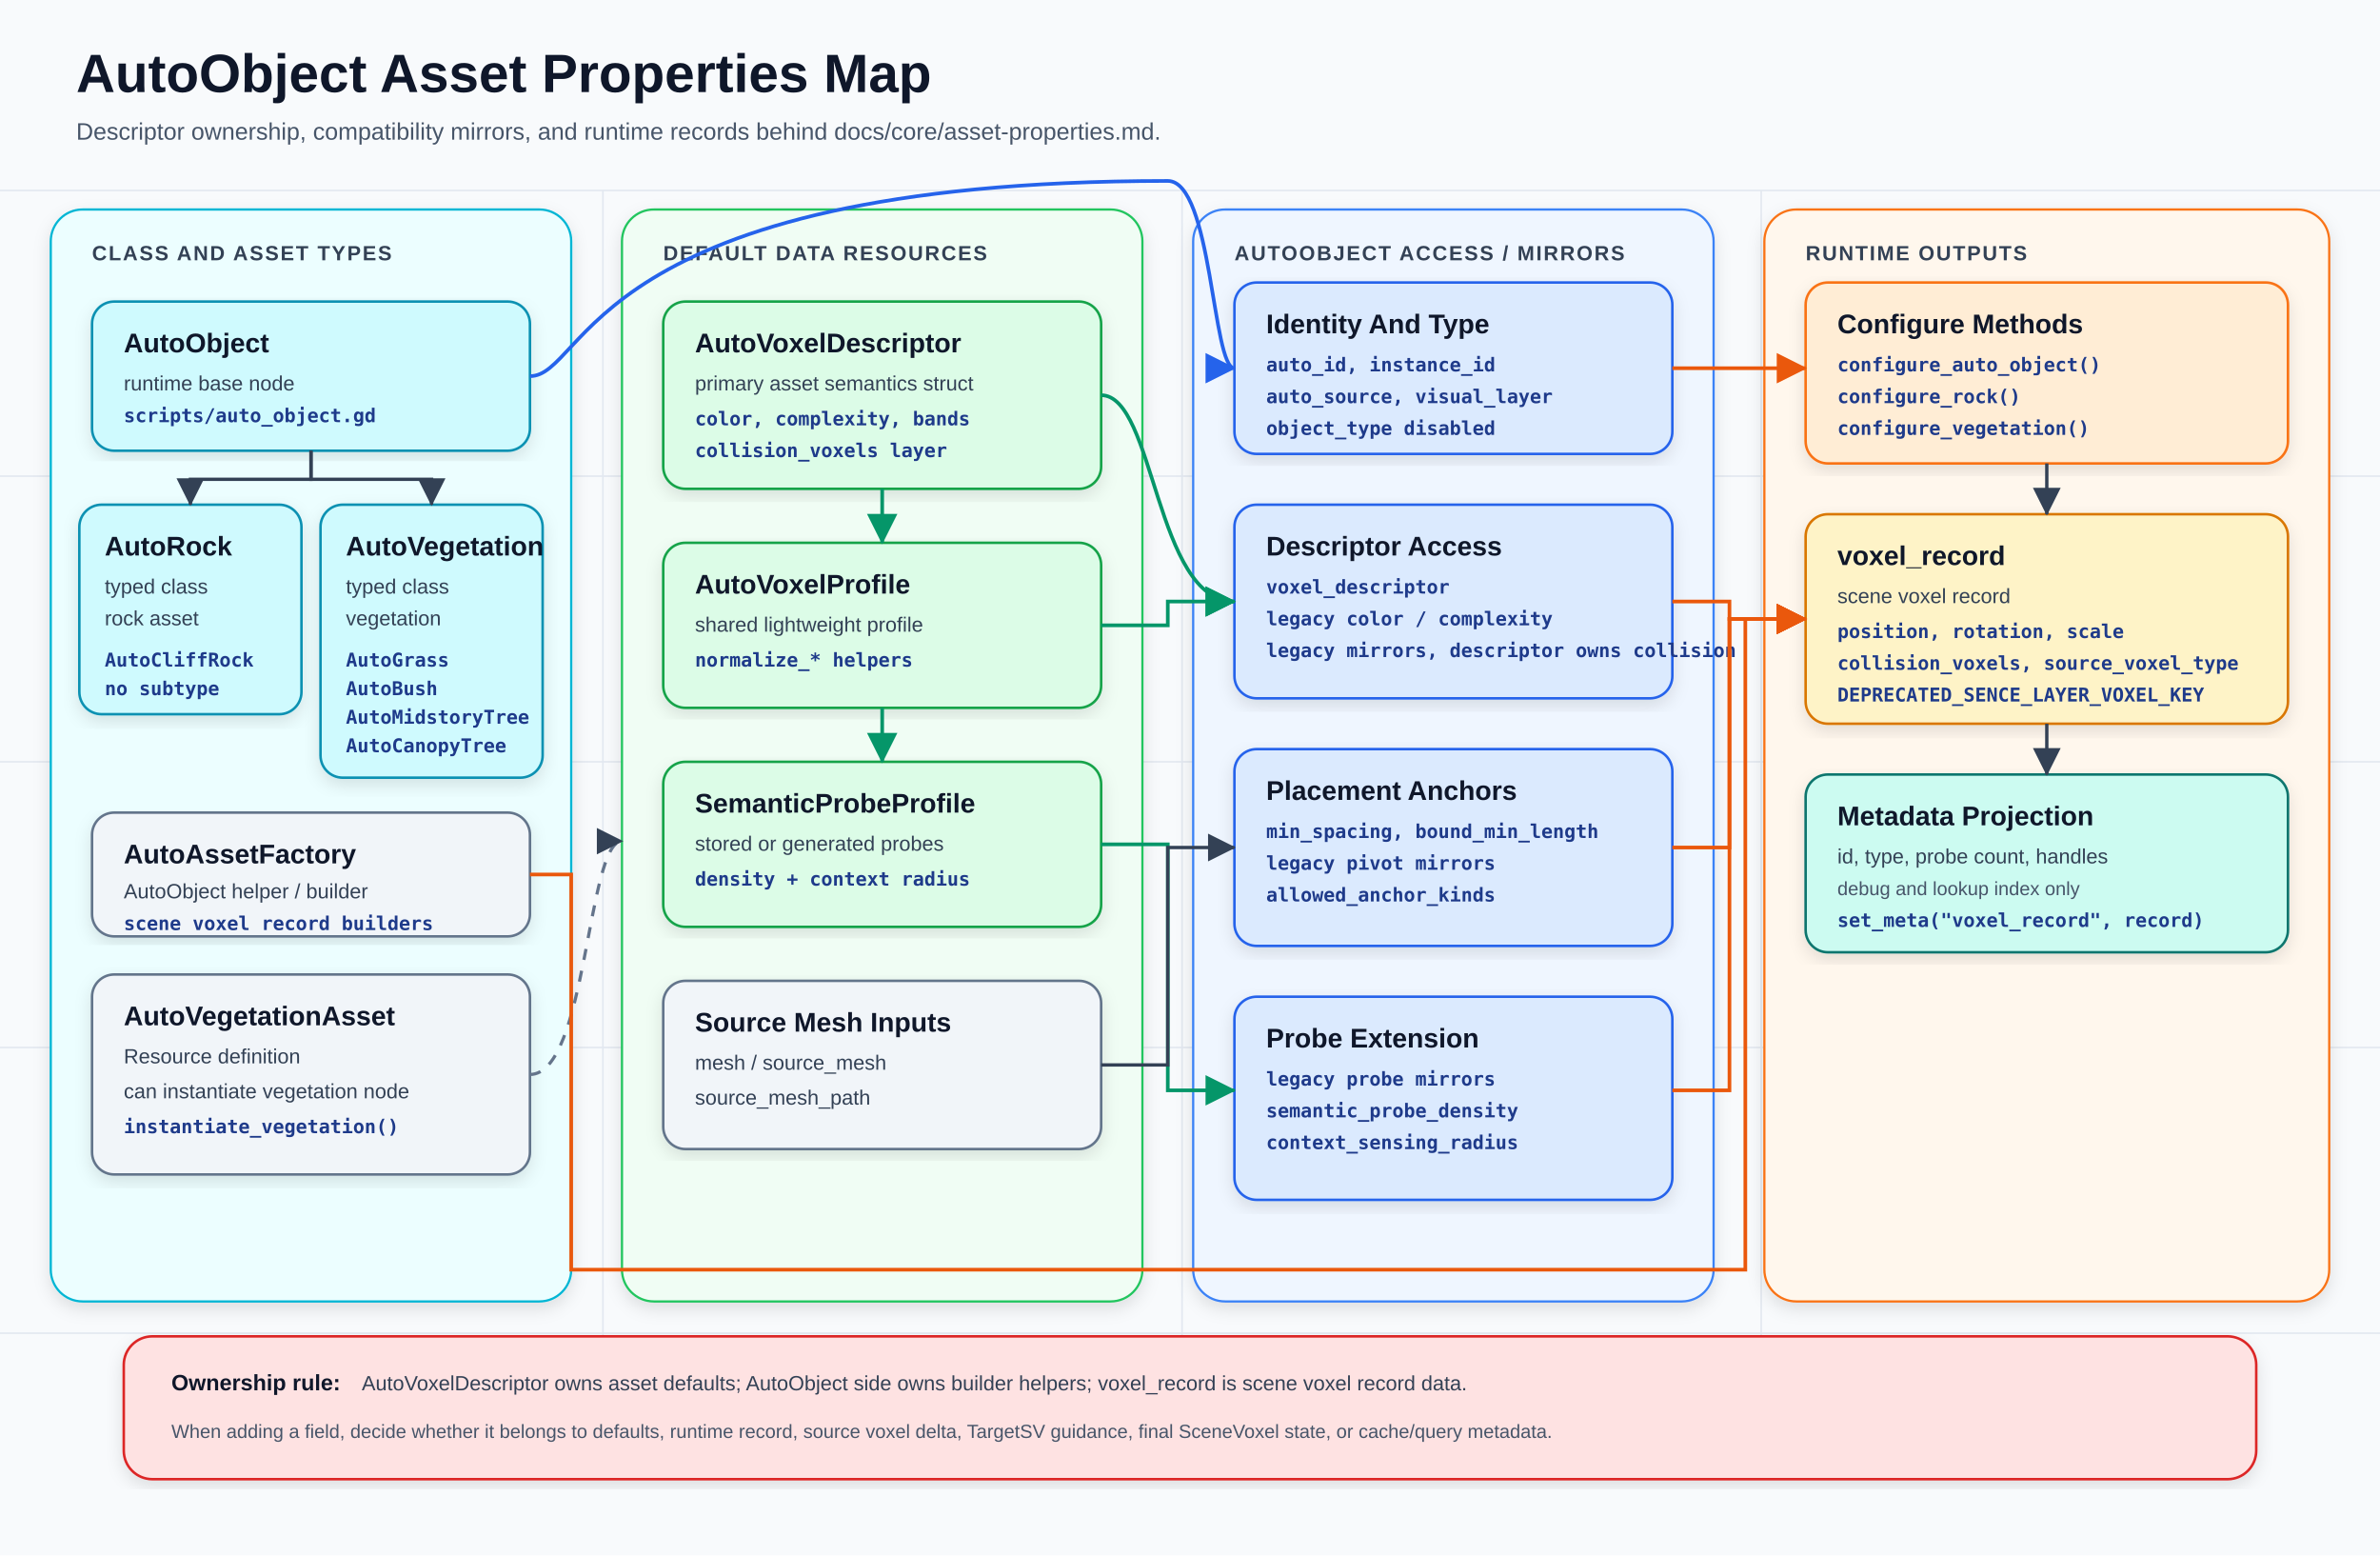
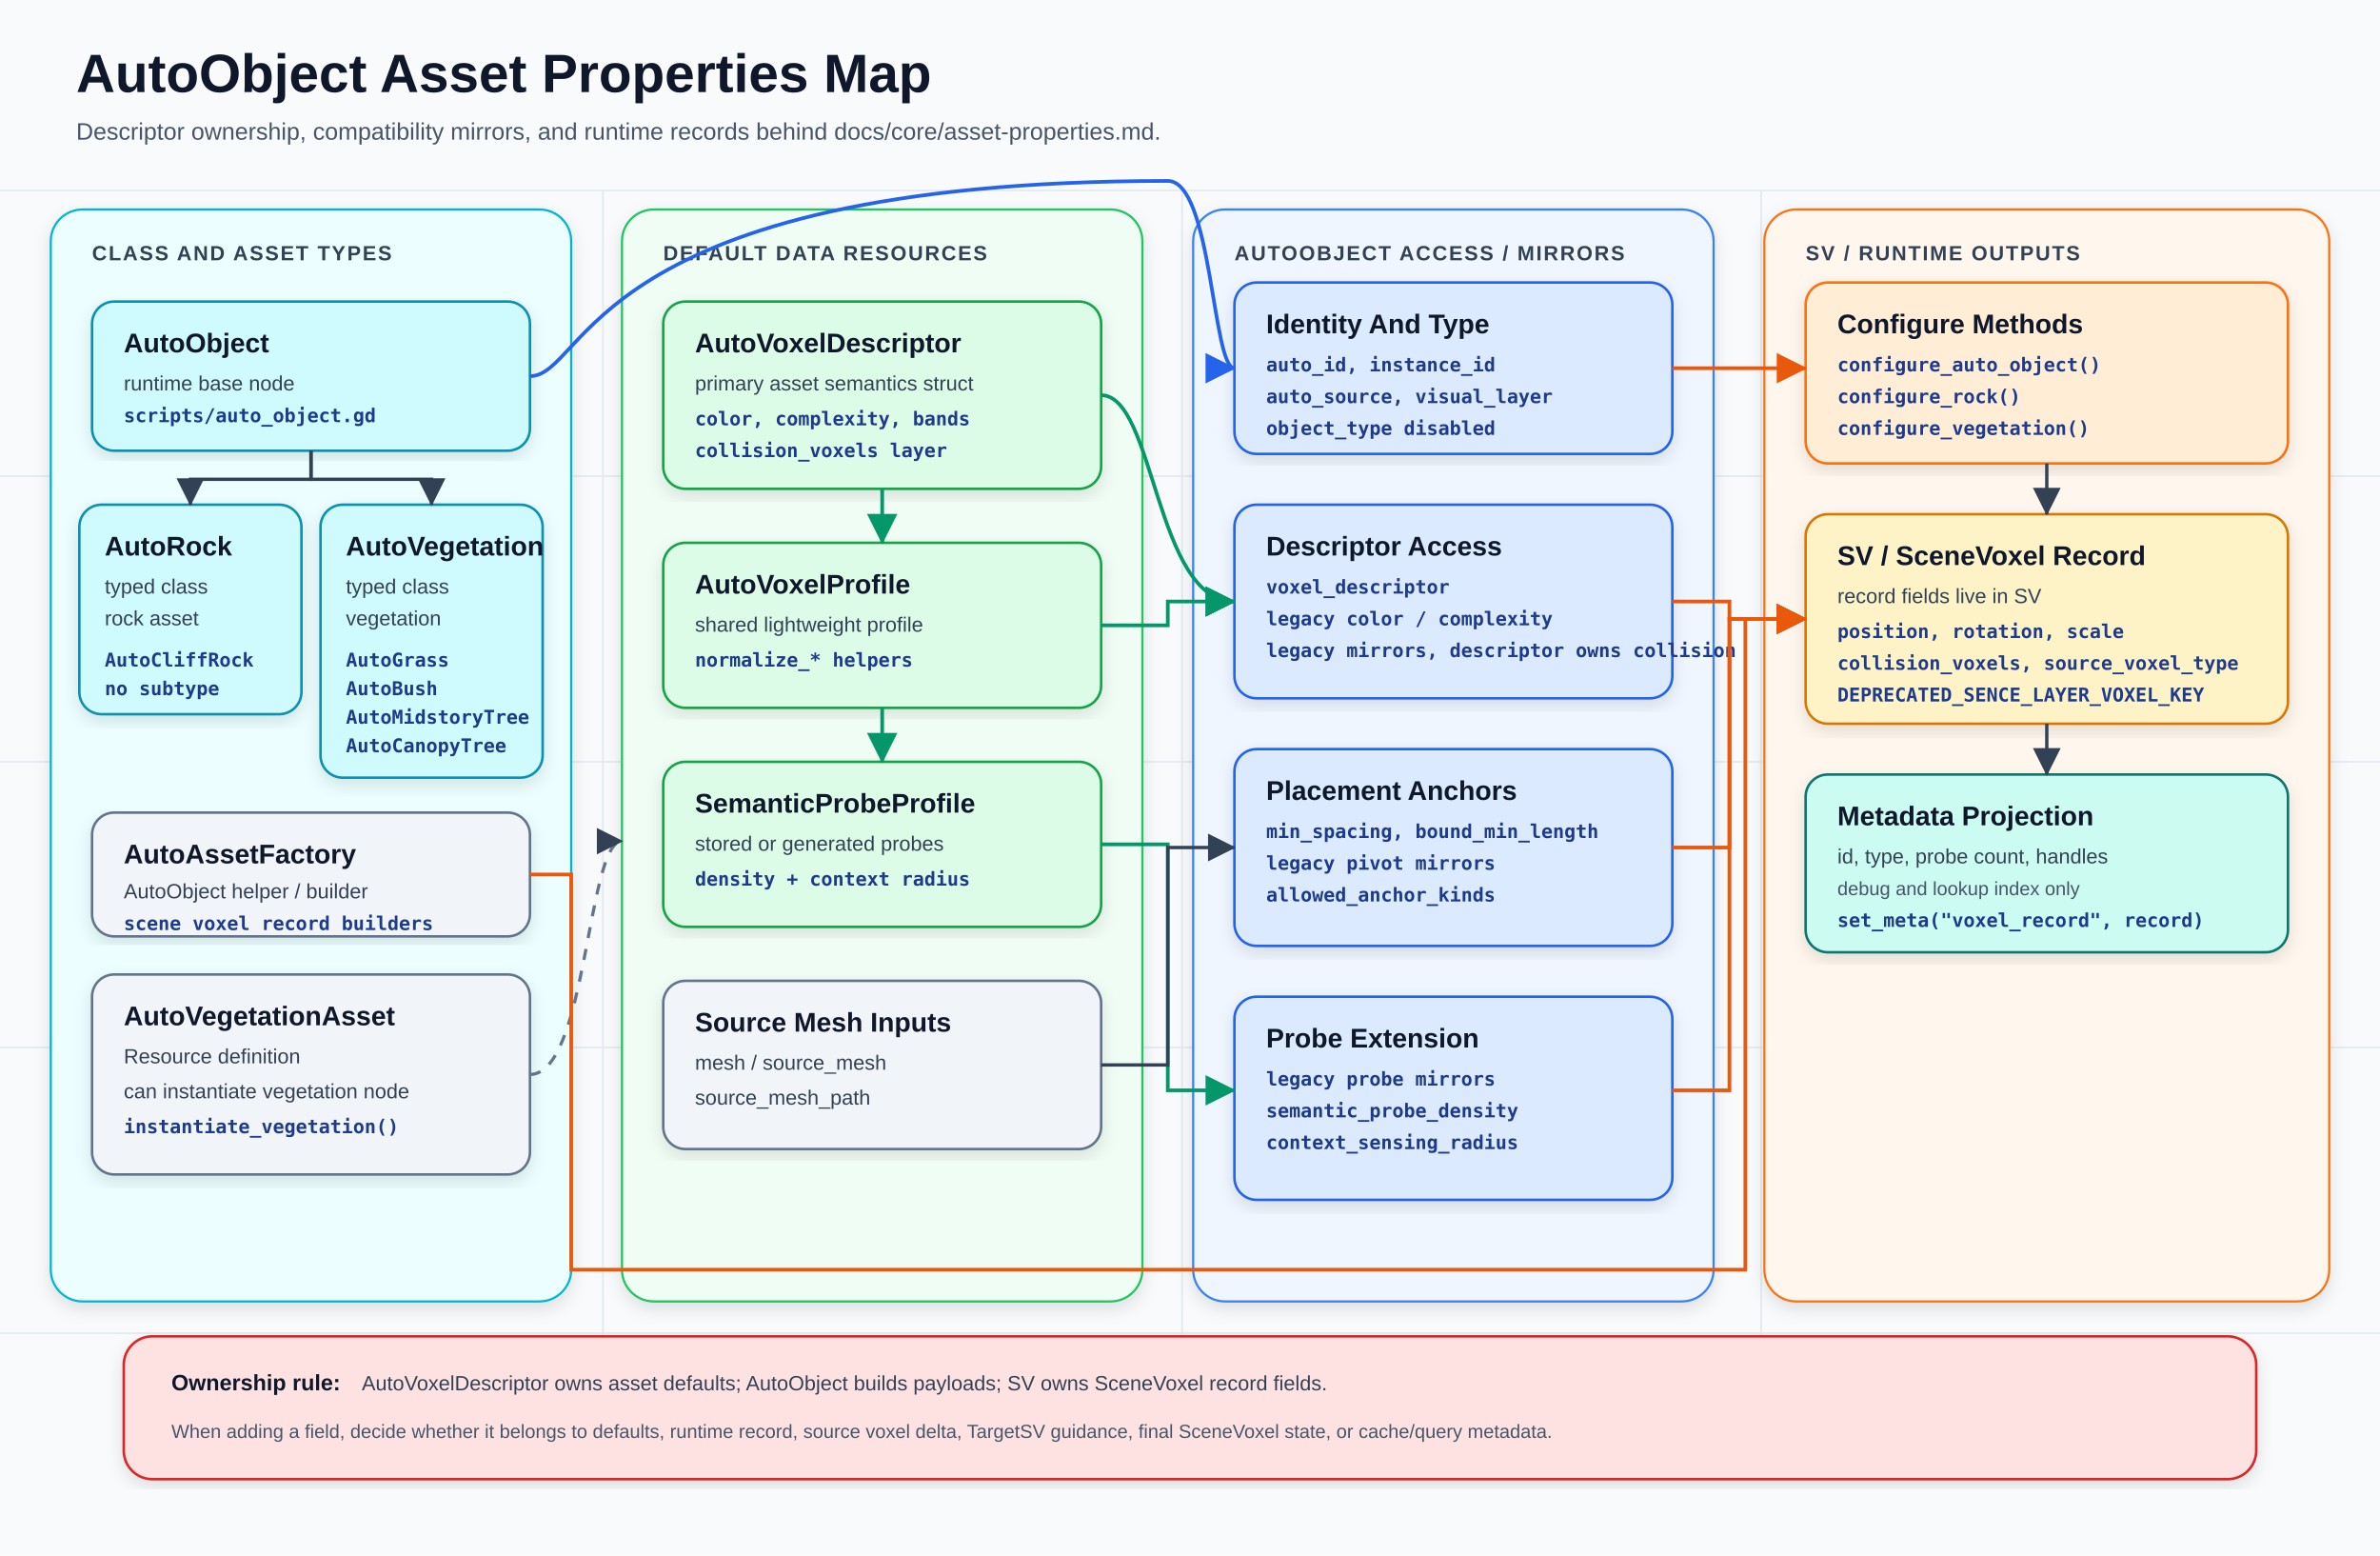
<svg xmlns="http://www.w3.org/2000/svg" width="1500" height="980" viewBox="0 0 1500 980" role="img" aria-labelledby="title desc">
  <defs>
    <marker id="arrow" viewBox="0 0 12 12" refX="10.5" refY="6" markerWidth="10" markerHeight="10" orient="auto">
      <path d="M1,1 L11,6 L1,11 Z" fill="#334155" />
    </marker>
    <marker id="arrow-blue" viewBox="0 0 12 12" refX="10.5" refY="6" markerWidth="10" markerHeight="10" orient="auto">
      <path d="M1,1 L11,6 L1,11 Z" fill="#2563eb" />
    </marker>
    <marker id="arrow-green" viewBox="0 0 12 12" refX="10.5" refY="6" markerWidth="10" markerHeight="10" orient="auto">
      <path d="M1,1 L11,6 L1,11 Z" fill="#059669" />
    </marker>
    <marker id="arrow-orange" viewBox="0 0 12 12" refX="10.5" refY="6" markerWidth="10" markerHeight="10" orient="auto">
      <path d="M1,1 L11,6 L1,11 Z" fill="#ea580c" />
    </marker>
    <filter id="shadow" x="-7%" y="-7%" width="114%" height="114%">
      <feDropShadow dx="0" dy="4" stdDeviation="5" flood-color="#0f172a" flood-opacity="0.11" />
    </filter>
    <style>
      .bg { fill: #f8fafc; }
      .grid { stroke: #e2e8f0; stroke-width: 1; }
      .title { fill: #0f172a; font: 700 34px "Segoe UI", Arial, sans-serif; }
      .subtitle { fill: #475569; font: 15px "Segoe UI", Arial, sans-serif; }
      .lane-title { fill: #334155; font: 700 13px "Segoe UI", Arial, sans-serif; letter-spacing: .08em; }
      .node-title { fill: #0f172a; font: 700 17px "Segoe UI", Arial, sans-serif; }
      .label { fill: #334155; font: 13px "Segoe UI", Arial, sans-serif; }
      .tiny { fill: #475569; font: 12px "Segoe UI", Arial, sans-serif; }
      .mono { fill: #1e3a8a; font: 700 12px Consolas, "Cascadia Mono", monospace; }
      .rule { fill: #0f172a; font: 700 14px "Segoe UI", Arial, sans-serif; }
      .lane { stroke-width: 1.4; filter: url(#shadow); }
      .lane-type { fill: #ecfeff; stroke: #06b6d4; }
      .lane-resource { fill: #f0fdf4; stroke: #22c55e; }
      .lane-field { fill: #eff6ff; stroke: #3b82f6; }
      .lane-runtime { fill: #fff7ed; stroke: #f97316; }
      .node { stroke-width: 1.6; filter: url(#shadow); }
      .type { fill: #cffafe; stroke: #0891b2; }
      .resource { fill: #dcfce7; stroke: #16a34a; }
      .field { fill: #dbeafe; stroke: #2563eb; }
      .runtime { fill: #ffedd5; stroke: #f97316; }
      .record { fill: #fef3c7; stroke: #d97706; }
      .meta { fill: #ccfbf1; stroke: #0f766e; }
      .support { fill: #f1f5f9; stroke: #64748b; }
      .warn { fill: #fee2e2; stroke: #dc2626; }
      .edge { stroke: #334155; stroke-width: 2.1; fill: none; marker-end: url(#arrow); }
      .edge-blue { stroke: #2563eb; stroke-width: 2.3; fill: none; marker-end: url(#arrow-blue); }
      .edge-green { stroke: #059669; stroke-width: 2.3; fill: none; marker-end: url(#arrow-green); }
      .edge-orange { stroke: #ea580c; stroke-width: 2.3; fill: none; marker-end: url(#arrow-orange); }
      .edge-soft { stroke: #64748b; stroke-width: 2; fill: none; marker-end: url(#arrow); stroke-dasharray: 7 7; }
    </style>
  </defs>
  <rect class="bg" width="1500" height="980" />
  <path class="grid" d="M0 120H1500M0 300H1500M0 480H1500M0 660H1500M0 840H1500" />
  <path class="grid" d="M380 120V930M745 120V930M1110 120V930" />
  <text class="title" x="48" y="58">AutoObject Asset Properties Map</text>
  <text class="subtitle" x="48" y="88">Descriptor ownership, compatibility mirrors, and runtime records behind docs/core/asset-properties.md.</text>
  <rect class="lane lane-type" x="32" y="132" width="328" height="688" rx="20" ry="20" />
  <rect class="lane lane-resource" x="392" y="132" width="328" height="688" rx="20" ry="20" />
  <rect class="lane lane-field" x="752" y="132" width="328" height="688" rx="20" ry="20" />
  <rect class="lane lane-runtime" x="1112" y="132" width="356" height="688" rx="20" ry="20" />
  <text class="lane-title" x="58" y="164">CLASS AND ASSET TYPES</text>
  <text class="lane-title" x="418" y="164">DEFAULT DATA RESOURCES</text>
  <text class="lane-title" x="778" y="164">AUTOOBJECT ACCESS / MIRRORS</text>
-   <text class="lane-title" x="1138" y="164">RUNTIME OUTPUTS</text>
+   <text class="lane-title" x="1138" y="164">SV / RUNTIME OUTPUTS</text>
  <rect class="node type" x="58" y="190" width="276" height="94" rx="14" ry="14" />
  <text class="node-title" x="78" y="222">AutoObject</text>
  <text class="label" x="78" y="246">runtime base node</text>
  <text class="mono" x="78" y="266">scripts/auto_object.gd</text>
  <rect class="node type" x="50" y="318" width="140" height="132" rx="14" ry="14" />
  <text class="node-title" x="66" y="350">AutoRock</text>
  <text class="label" x="66" y="374">typed class</text>
  <text class="label" x="66" y="394">rock asset</text>
  <text class="mono" x="66" y="420">AutoCliffRock</text>
  <text class="mono" x="66" y="438">no subtype</text>
  <rect class="node type" x="202" y="318" width="140" height="172" rx="14" ry="14" />
  <text class="node-title" x="218" y="350">AutoVegetation</text>
  <text class="label" x="218" y="374">typed class</text>
  <text class="label" x="218" y="394">vegetation</text>
  <text class="mono" x="218" y="420">AutoGrass</text>
  <text class="mono" x="218" y="438">AutoBush</text>
  <text class="mono" x="218" y="456">AutoMidstoryTree</text>
  <text class="mono" x="218" y="474">AutoCanopyTree</text>
  <rect class="node support" x="58" y="512" width="276" height="78" rx="14" ry="14" />
  <text class="node-title" x="78" y="544">AutoAssetFactory</text>
  <text class="label" x="78" y="566">AutoObject helper / builder</text>
  <text class="mono" x="78" y="586">scene voxel record builders</text>
  <rect class="node support" x="58" y="614" width="276" height="126" rx="14" ry="14" />
  <text class="node-title" x="78" y="646">AutoVegetationAsset</text>
  <text class="label" x="78" y="670">Resource definition</text>
  <text class="label" x="78" y="692">can instantiate vegetation node</text>
  <text class="mono" x="78" y="714">instantiate_vegetation()</text>
  <path class="edge" d="M196 284 V302 H120 V318" />
  <path class="edge" d="M196 284 V302 H272 V318" />
  <path class="edge-soft" d="M334 677 C370 677 370 530 392 530" />
  <rect class="node resource" x="418" y="190" width="276" height="118" rx="14" ry="14" />
  <text class="node-title" x="438" y="222">AutoVoxelDescriptor</text>
  <text class="label" x="438" y="246">primary asset semantics struct</text>
  <text class="mono" x="438" y="268">color, complexity, bands</text>
  <text class="mono" x="438" y="288">collision_voxels layer</text>
  <rect class="node resource" x="418" y="342" width="276" height="104" rx="14" ry="14" />
  <text class="node-title" x="438" y="374">AutoVoxelProfile</text>
  <text class="label" x="438" y="398">shared lightweight profile</text>
  <text class="mono" x="438" y="420">normalize_* helpers</text>
  <rect class="node resource" x="418" y="480" width="276" height="104" rx="14" ry="14" />
  <text class="node-title" x="438" y="512">SemanticProbeProfile</text>
  <text class="label" x="438" y="536">stored or generated probes</text>
  <text class="mono" x="438" y="558">density + context radius</text>
  <rect class="node support" x="418" y="618" width="276" height="106" rx="14" ry="14" />
  <text class="node-title" x="438" y="650">Source Mesh Inputs</text>
  <text class="label" x="438" y="674">mesh / source_mesh</text>
  <text class="label" x="438" y="696">source_mesh_path</text>
  <path class="edge-green" d="M556 308 V342" />
  <path class="edge-green" d="M556 446 V480" />
  <rect class="node field" x="778" y="178" width="276" height="108" rx="14" ry="14" />
  <text class="node-title" x="798" y="210">Identity And Type</text>
  <text class="mono" x="798" y="234">auto_id, instance_id</text>
  <text class="mono" x="798" y="254">auto_source, visual_layer</text>
  <text class="mono" x="798" y="274">object_type disabled</text>
  <rect class="node field" x="778" y="318" width="276" height="122" rx="14" ry="14" />
  <text class="node-title" x="798" y="350">Descriptor Access</text>
  <text class="mono" x="798" y="374">voxel_descriptor</text>
  <text class="mono" x="798" y="394">legacy color / complexity</text>
  <text class="mono" x="798" y="414">legacy mirrors, descriptor owns collision</text>
  <rect class="node field" x="778" y="472" width="276" height="124" rx="14" ry="14" />
  <text class="node-title" x="798" y="504">Placement Anchors</text>
  <text class="mono" x="798" y="528">min_spacing, bound_min_length</text>
  <text class="mono" x="798" y="548">legacy pivot mirrors</text>
  <text class="mono" x="798" y="568">allowed_anchor_kinds</text>
  <rect class="node field" x="778" y="628" width="276" height="128" rx="14" ry="14" />
  <text class="node-title" x="798" y="660">Probe Extension</text>
  <text class="mono" x="798" y="684">legacy probe mirrors</text>
  <text class="mono" x="798" y="704">semantic_probe_density</text>
  <text class="mono" x="798" y="724">context_sensing_radius</text>
  <path class="edge-blue" d="M334 237 C370 237 370 114 736 114 C764 114 764 232 778 232" />
  <path class="edge-green" d="M694 249 C728 249 728 379 778 379" />
  <path class="edge-green" d="M694 394 H736 V379 H778" />
  <path class="edge-green" d="M694 532 H736 V687 H778" />
  <path class="edge" d="M694 671 H736 V534 H778" />
  <rect class="node runtime" x="1138" y="178" width="304" height="114" rx="14" ry="14" />
  <text class="node-title" x="1158" y="210">Configure Methods</text>
  <text class="mono" x="1158" y="234">configure_auto_object()</text>
  <text class="mono" x="1158" y="254">configure_rock()</text>
  <text class="mono" x="1158" y="274">configure_vegetation()</text>
  <rect class="node record" x="1138" y="324" width="304" height="132" rx="14" ry="14" />
-   <text class="node-title" x="1158" y="356">voxel_record</text>
-   <text class="label" x="1158" y="380">scene voxel record</text>
+   <text class="node-title" x="1158" y="356">SV / SceneVoxel Record</text>
+   <text class="label" x="1158" y="380">record fields live in SV</text>
  <text class="mono" x="1158" y="402">position, rotation, scale</text>
  <text class="mono" x="1158" y="422">collision_voxels, source_voxel_type</text>
  <text class="mono" x="1158" y="442">DEPRECATED_SENCE_LAYER_VOXEL_KEY</text>
  <rect class="node meta" x="1138" y="488" width="304" height="112" rx="14" ry="14" />
  <text class="node-title" x="1158" y="520">Metadata Projection</text>
  <text class="label" x="1158" y="544">id, type, probe count, handles</text>
  <text class="tiny" x="1158" y="564">debug and lookup index only</text>
  <text class="mono" x="1158" y="584">set_meta("voxel_record", record)</text>
  <path class="edge-orange" d="M1054 232 H1138" />
  <path class="edge-orange" d="M1054 379 H1090 V390 H1138" />
  <path class="edge-orange" d="M1054 534 H1090 V390 H1138" />
  <path class="edge-orange" d="M1054 687 H1090 V390 H1138" />
  <path class="edge-orange" d="M334 551 H360 V800 H1100 V390 H1138" />
  <path class="edge" d="M1290 292 V324" />
  <path class="edge" d="M1290 456 V488" />
  <rect class="node warn" x="78" y="842" width="1344" height="90" rx="18" ry="18" />
  <text class="rule" x="108" y="876">Ownership rule:</text>
-   <text class="label" x="228" y="876">AutoVoxelDescriptor owns asset defaults; AutoObject side owns builder helpers; voxel_record is scene voxel record data.</text>
+   <text class="label" x="228" y="876">AutoVoxelDescriptor owns asset defaults; AutoObject builds payloads; SV owns SceneVoxel record fields.</text>
  <text class="tiny" x="108" y="906">When adding a field, decide whether it belongs to defaults, runtime record, source voxel delta, TargetSV guidance, final SceneVoxel state, or cache/query metadata.</text>
</svg>
